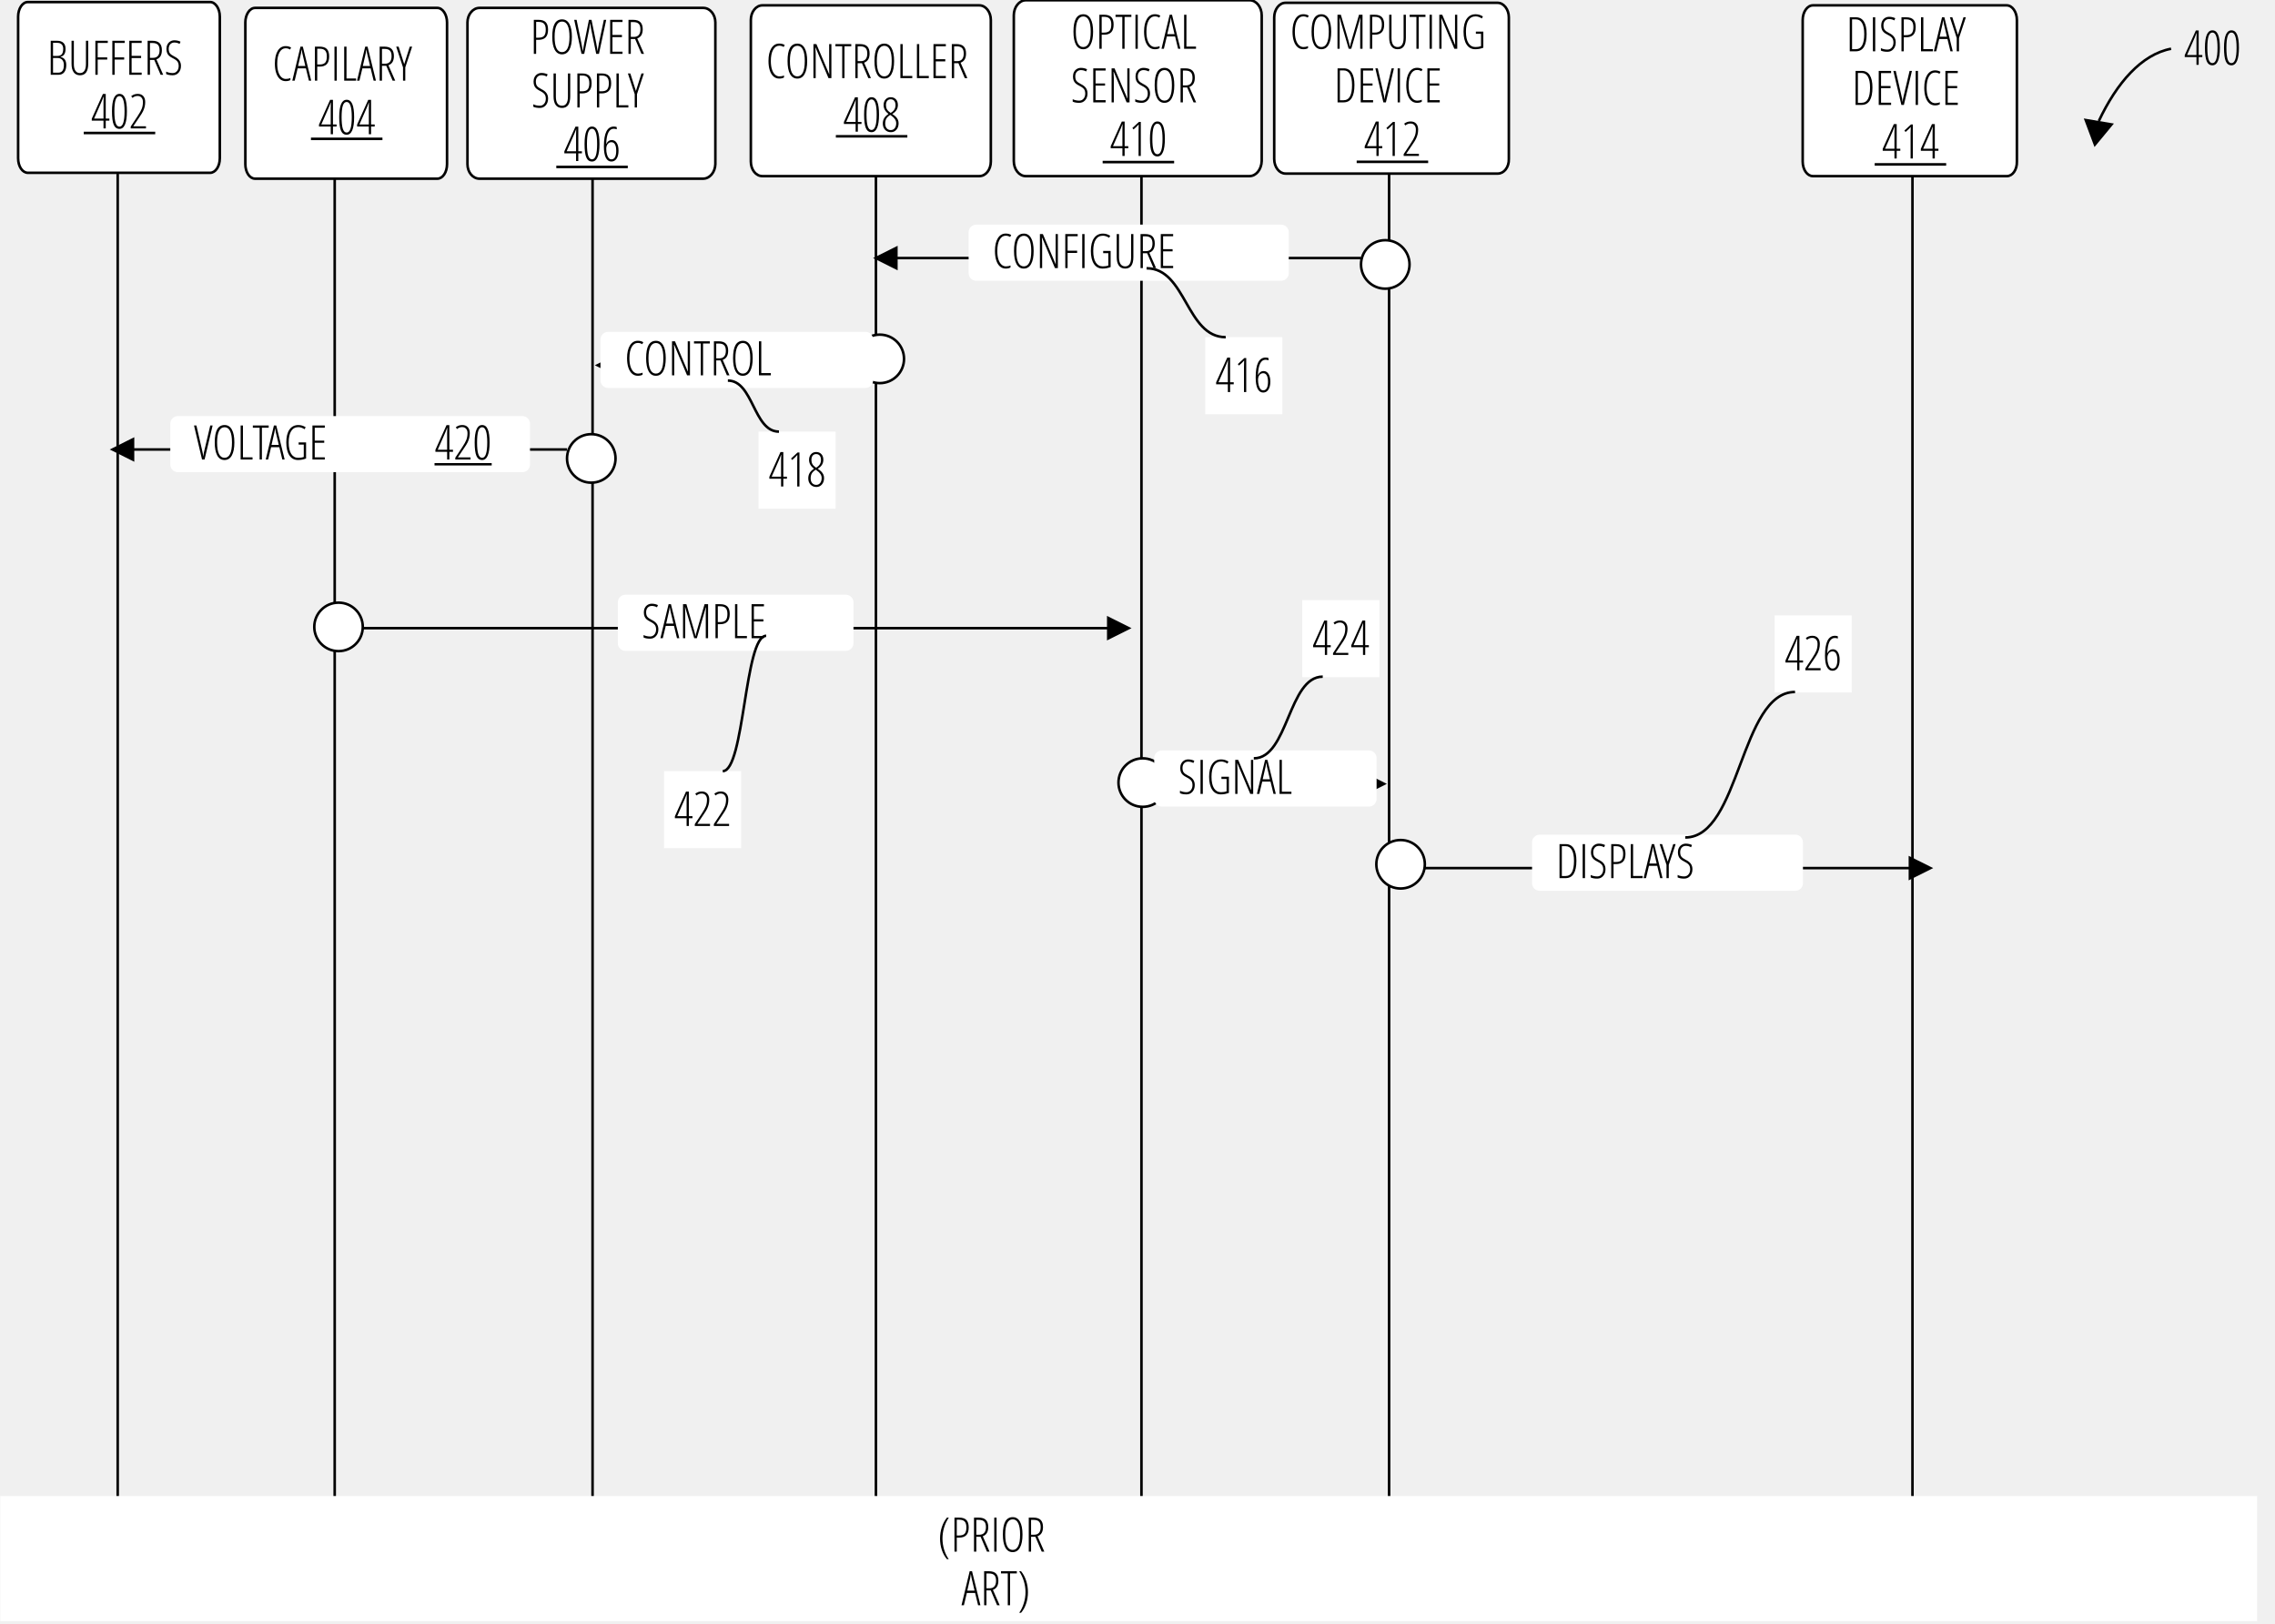
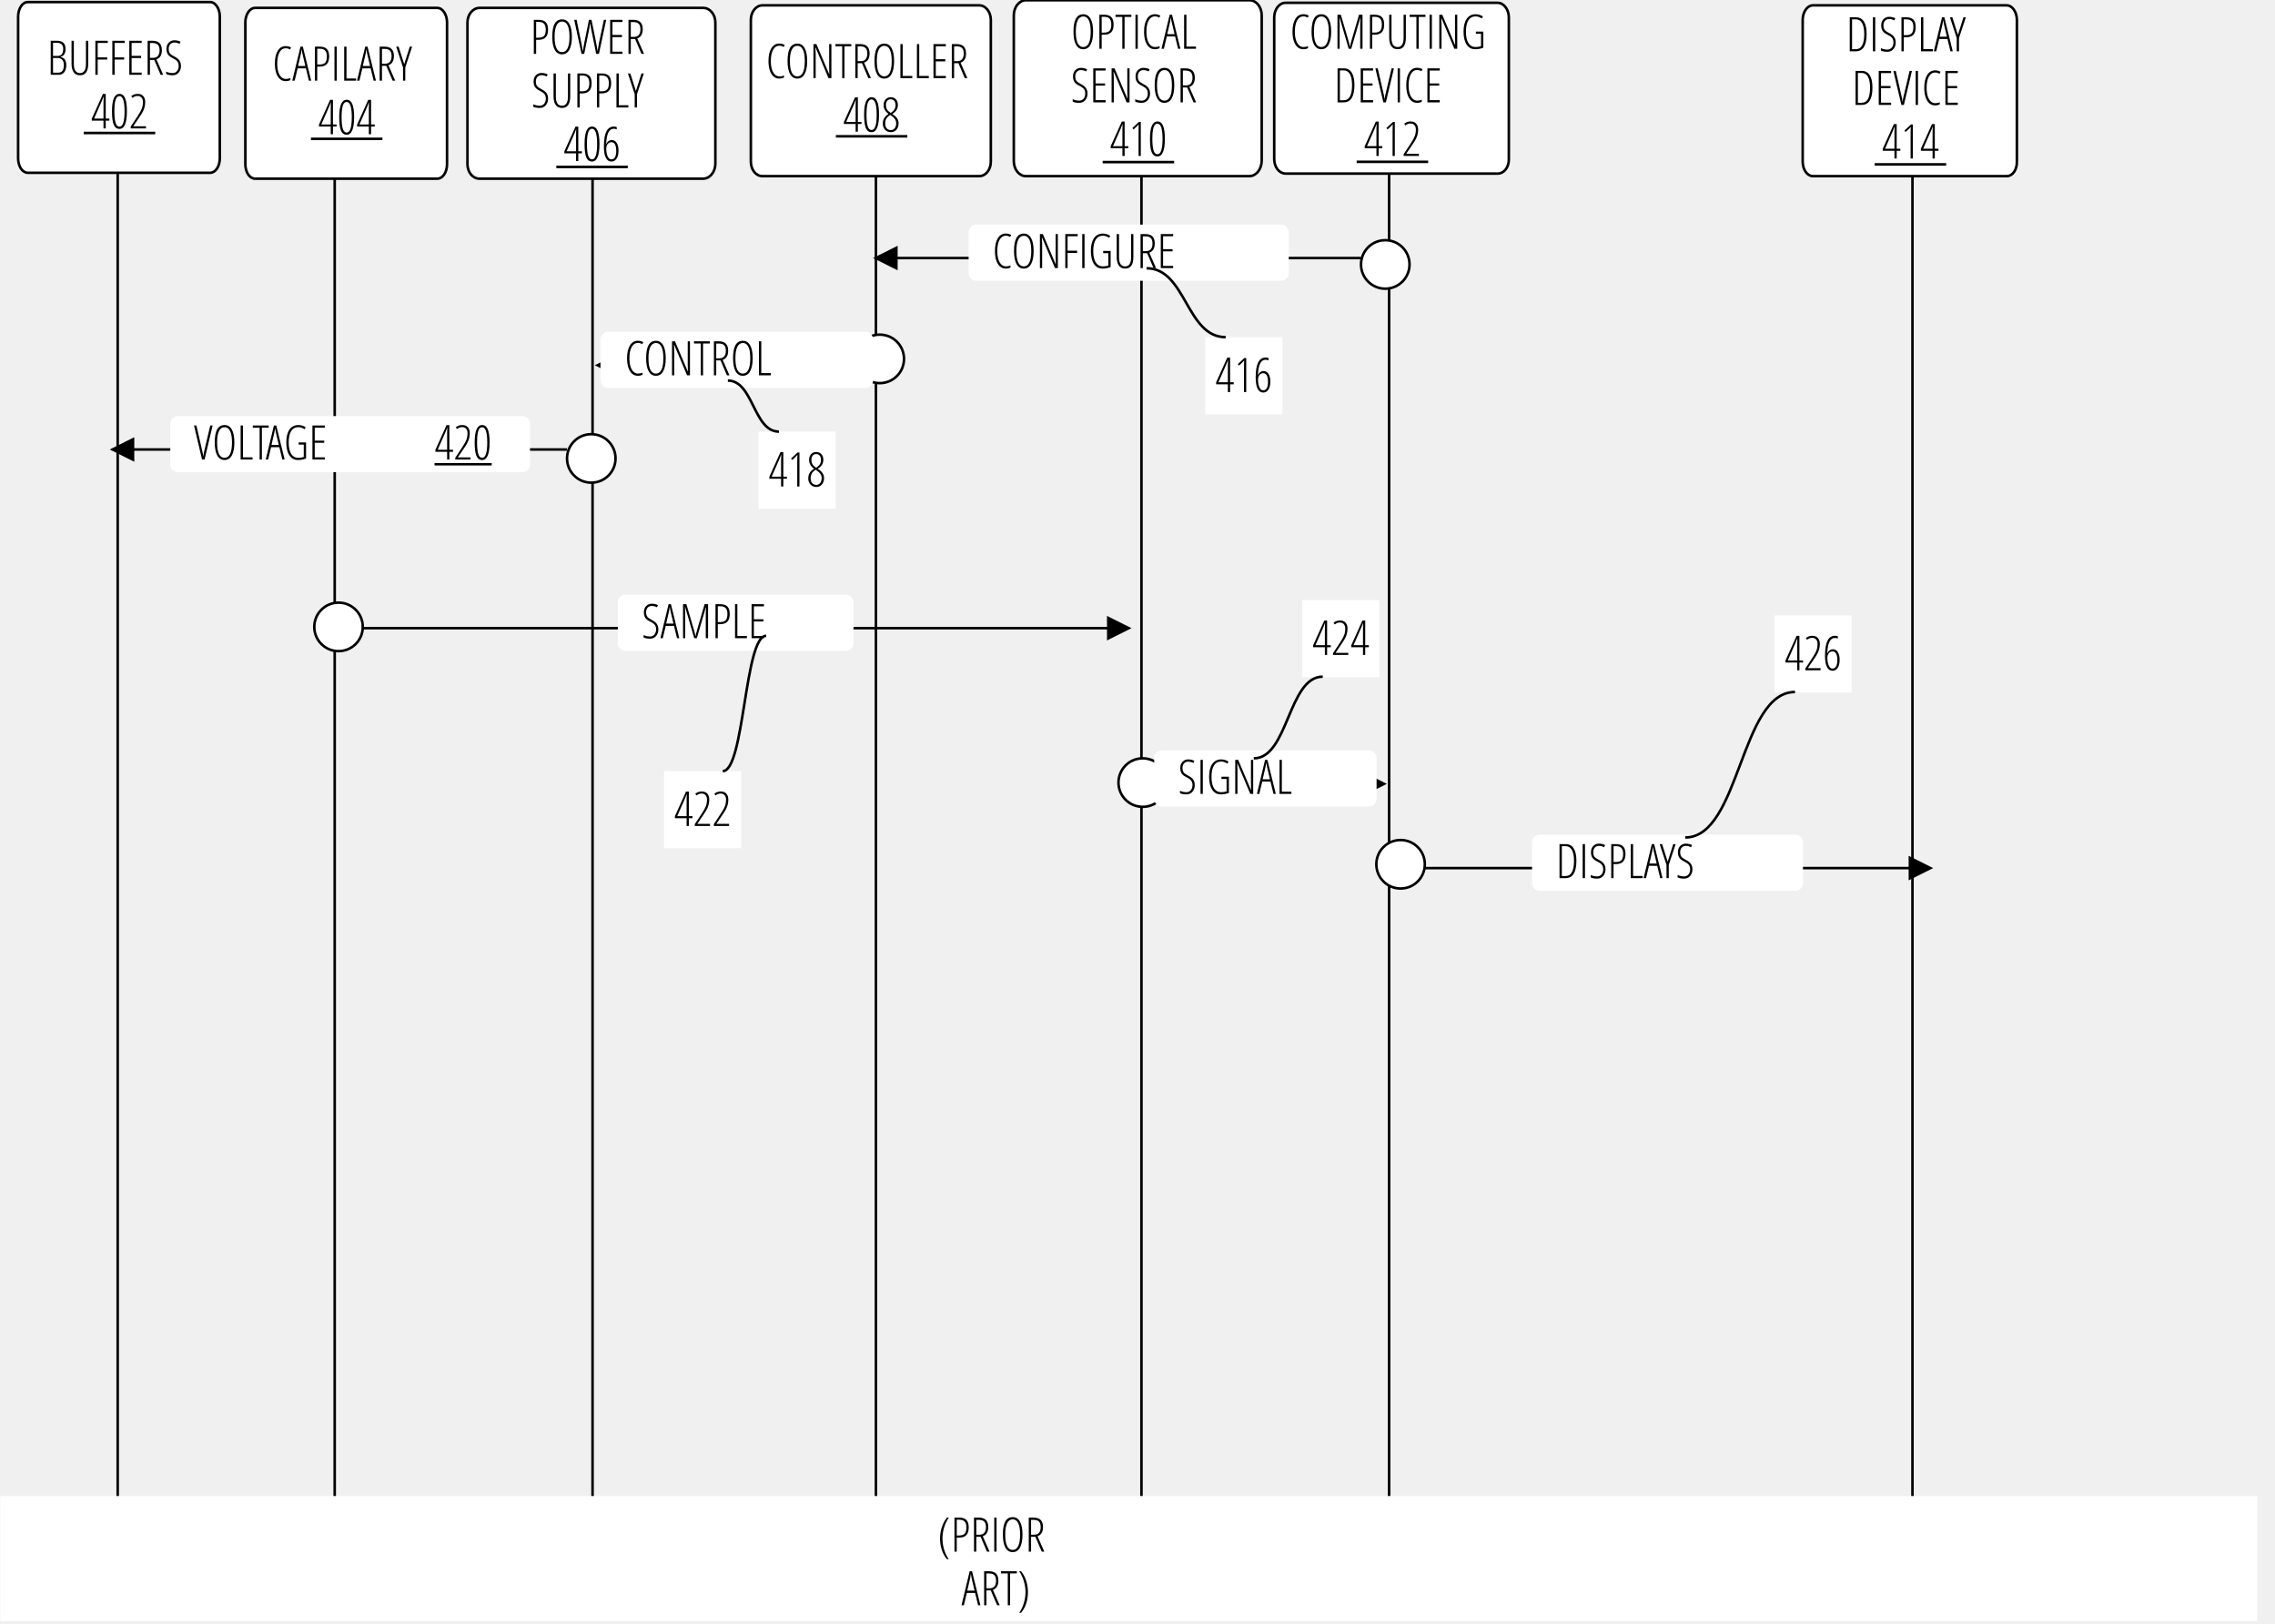
<svg xmlns="http://www.w3.org/2000/svg" version="1.1" width="891.1" height="636.1" viewBox="6.9 0.9 891.1 636.1">
  <g>
-     <g transform="translate(829,20)">
-       <polygon fill="#000000" points="0,0 4.2,11.2 11.8,2" transform="translate(-5.9,27.3)" />
-       <rect fill="none" width="1" height="1" transform="translate(33.3,-0.5)" />
-       <g>
-         <g>
-           <rect x="0" y="0" width="28.3" height="28.3" opacity="0" />
-           <path fill="none" stroke="#000000" stroke-width="1" d="M28.3,0C16.7,2.2,7,13.4,0,28.3" />
-         </g>
-       </g>
-       <rect stroke="none" stroke-width="0" fill="#FFFFFF" x="0" y="0" width="0" height="0" />
-       <path stroke="#000000" fill="none" />
-       <text font-family="OpenSansCondensedLight" font-size="14pt" fill="black" transform="translate(0,0)" />
-       <rect stroke-width="0" fill="none" width="1" height="1" transform="translate(33.3,-0.5)" />
-       <text font-family="OpenSansCondensedLight" font-size="14pt" fill="black" text-decoration="none" transform="translate(33.3,-0.5)">
-         <tspan x="0" y="6.8">400</tspan>
-       </text>
-       <path stroke="#000000" fill="none" transform="translate(33.3,-0.5)" />
-     </g>
    <g transform="translate(404,1)">
      <g>
        <g>
          <g stroke="#000000" stroke-dasharray="none" fill="#FFFFFF">
            <path d="M92.3,68.9H4.7C2.1,68.9,0,66.3,0,63V5.9C0,2.7,2.1,0,4.7,0h87.7c2.6,0,4.7,2.7,4.7,5.9v57.1C97,66.3,94.9,68.9,92.3,68.9z" />
          </g>
          <rect x="4.3" y="2.4" width="88.9" height="62.6" fill="none" />
          <circle cx="48.7" cy="0.1" r="0.1" />
          <circle cx="77.6" cy="0" r="0.1" />
          <circle cx="97" cy="8.3" r="0.1" />
          <circle cx="97" cy="33.7" r="0.1" />
          <circle cx="97" cy="56.3" r="0.1" />
          <circle cx="77.5" cy="69" r="0.1" />
          <circle cx="48.8" cy="68.9" r="0.1" />
          <circle cx="16.4" cy="68.9" r="0.1" />
          <circle cx="0" cy="56.4" r="0.1" />
          <circle cx="0" cy="34.5" r="0.1" />
          <circle cx="0" cy="14.8" r="0.1" />
          <circle cx="16.4" cy="0.1" r="0.1" />
        </g>
      </g>
      <rect stroke="none" stroke-width="0" fill="#FFFFFF" x="0" y="0" width="0" height="0" transform="translate(96.9,33.6)" />
      <path stroke="#000000" fill="none" d="" />
      <text font-family="OpenSansCondensedLight" font-size="14pt" fill="black" transform="translate(96.9,33.6)" />
      <rect stroke-width="0" fill="none" width="88.9" height="62.6" transform="translate(4.3,2.4)" />
      <text font-family="OpenSansCondensedLight" font-size="14pt" fill="black" transform="translate(4.3,2.4)" text-anchor="middle">
        <tspan x="44.5" y="16.6">OPTICAL</tspan>
        <tspan x="44.5" y="37.6">SENSOR</tspan>
        <tspan x="44.5" y="58.6">410</tspan>
      </text>
      <path stroke="#000000" fill="none" transform="translate(4.3,2.4)" d="M 30.5 61 58.5 61" />
    </g>
    <g transform="translate(713,3)">
      <g>
        <g>
          <g stroke="#000000" stroke-dasharray="none" fill="#FFFFFF">
            <path d="M80,66.9H4C1.8,66.9,0,64.4,0,61.2V5.7C0,2.6,1.8,0,4,0h75.9c2.2,0,4,2.6,4,5.7v55.5C84,64.4,82.2,66.9,80,66.9z" />
          </g>
          <rect x="3.7" y="2.3" width="77" height="60.8" fill="none" />
          <circle cx="42.2" cy="0.1" r="0.1" />
          <circle cx="67.2" cy="0" r="0.1" />
          <circle cx="84" cy="8.1" r="0.1" />
          <circle cx="84" cy="32.7" r="0.1" />
          <circle cx="84" cy="54.7" r="0.1" />
          <circle cx="67.1" cy="67" r="0.1" />
          <circle cx="42.2" cy="66.9" r="0.1" />
          <circle cx="14.2" cy="66.9" r="0.1" />
          <circle cx="0" cy="54.7" r="0.1" />
          <circle cx="0" cy="33.5" r="0.1" />
          <circle cx="0" cy="14.3" r="0.1" />
          <circle cx="14.2" cy="0.1" r="0.1" />
        </g>
      </g>
      <rect stroke="none" stroke-width="0" fill="#FFFFFF" x="0" y="0" width="0" height="0" transform="translate(83.9,32.6)" />
      <path stroke="#000000" fill="none" d="" />
      <text font-family="OpenSansCondensedLight" font-size="14pt" fill="black" transform="translate(83.9,32.6)" />
      <rect stroke-width="0" fill="none" width="77" height="60.8" transform="translate(3.7,2.3)" />
      <text font-family="OpenSansCondensedLight" font-size="14pt" fill="black" transform="translate(3.7,2.3)" text-anchor="middle">
        <tspan x="38.5" y="15.7">DISPLAY</tspan>
        <tspan x="38.5" y="36.7">DEVICE</tspan>
        <tspan x="38.5" y="57.7">414</tspan>
      </text>
      <path stroke="#000000" fill="none" transform="translate(3.7,2.3)" d="M 24.5 60 52.5 60" />
    </g>
    <g transform="translate(301,3)">
      <g>
        <g>
          <g stroke="#000000" stroke-dasharray="none" fill="#FFFFFF">
            <path d="M89.5,66.9H4.5C2,66.9,0,64.4,0,61.2V5.7C0,2.6,2,0,4.5,0h85c2.5,0,4.5,2.6,4.5,5.7v55.5C94,64.4,92,66.9,89.5,66.9z" />
          </g>
          <rect x="4.2" y="2.3" width="86.2" height="60.8" fill="none" />
          <circle cx="47.2" cy="0.1" r="0.1" />
          <circle cx="75.2" cy="0" r="0.1" />
          <circle cx="94" cy="8.1" r="0.1" />
          <circle cx="94" cy="32.7" r="0.1" />
          <circle cx="94" cy="54.7" r="0.1" />
          <circle cx="75.1" cy="67" r="0.1" />
          <circle cx="47.3" cy="66.9" r="0.1" />
          <circle cx="15.9" cy="66.9" r="0.1" />
          <circle cx="0" cy="54.7" r="0.1" />
          <circle cx="0" cy="33.5" r="0.1" />
          <circle cx="0" cy="14.3" r="0.1" />
          <circle cx="15.9" cy="0.1" r="0.1" />
        </g>
      </g>
      <rect stroke="none" stroke-width="0" fill="#FFFFFF" x="0" y="0" width="0" height="0" transform="translate(93.9,32.6)" />
      <path stroke="#000000" fill="none" d="" />
      <text font-family="OpenSansCondensedLight" font-size="14pt" fill="black" transform="translate(93.9,32.6)" />
      <rect stroke-width="0" fill="none" width="86.2" height="60.8" transform="translate(4.2,2.3)" />
      <text font-family="OpenSansCondensedLight" font-size="14pt" fill="black" transform="translate(4.2,2.3)" text-anchor="middle">
        <tspan x="43.1" y="26.2">CONTROLLER</tspan>
        <tspan x="43.1" y="47.2">408</tspan>
      </text>
      <path stroke="#000000" fill="none" transform="translate(4.2,2.3)" d="M 29.1 49 57.1 49" />
    </g>
    <g transform="translate(506,2)">
      <g>
        <g>
          <g stroke="#000000" stroke-dasharray="none" fill="#FFFFFF">
            <path d="M87.6,66.9H4.4C2,66.9,0,64.4,0,61.2V5.7C0,2.6,2,0,4.4,0h83.1c2.4,0,4.4,2.6,4.4,5.7v55.5C92,64.4,90,66.9,87.6,66.9z" />
          </g>
          <rect x="4.1" y="2.3" width="84.3" height="60.8" fill="none" />
          <circle cx="46.2" cy="0.1" r="0.1" />
          <circle cx="73.6" cy="0" r="0.1" />
          <circle cx="92" cy="8.1" r="0.1" />
          <circle cx="92" cy="32.7" r="0.1" />
          <circle cx="92" cy="54.7" r="0.1" />
          <circle cx="73.5" cy="67" r="0.1" />
          <circle cx="46.3" cy="66.9" r="0.1" />
          <circle cx="15.5" cy="66.9" r="0.1" />
          <circle cx="0" cy="54.7" r="0.1" />
          <circle cx="0" cy="33.5" r="0.1" />
          <circle cx="0" cy="14.3" r="0.1" />
          <circle cx="15.6" cy="0.1" r="0.1" />
        </g>
      </g>
      <rect stroke="none" stroke-width="0" fill="#FFFFFF" x="0" y="0" width="0" height="0" transform="translate(91.9,32.6)" />
      <path stroke="#000000" fill="none" d="" />
      <text font-family="OpenSansCondensedLight" font-size="14pt" fill="black" transform="translate(91.9,32.6)" />
      <rect stroke-width="0" fill="none" width="84.3" height="60.8" transform="translate(4.1,2.3)" />
      <text font-family="OpenSansCondensedLight" font-size="14pt" fill="black" transform="translate(4.1,2.3)" text-anchor="middle">
        <tspan x="42.2" y="15.7">COMPUTING</tspan>
        <tspan x="42.2" y="36.7">DEVICE</tspan>
        <tspan x="42.2" y="57.7">412</tspan>
      </text>
      <path stroke="#000000" fill="none" transform="translate(4.1,2.3)" d="M 28.2 60 56.2 60" />
    </g>
    <g transform="translate(190,4)">
      <g>
        <g>
          <g stroke="#000000" stroke-dasharray="none" fill="#FFFFFF">
            <path d="M92.3,66.9H4.7C2.1,66.9,0,64.4,0,61.2V5.7C0,2.6,2.1,0,4.7,0h87.7c2.6,0,4.7,2.6,4.7,5.7v55.5C97,64.4,94.9,66.9,92.3,66.9z" />
          </g>
          <rect x="4.3" y="2.3" width="88.9" height="60.8" fill="none" />
          <circle cx="48.7" cy="0.1" r="0.1" />
          <circle cx="77.6" cy="0" r="0.1" />
          <circle cx="97" cy="8.1" r="0.1" />
          <circle cx="97" cy="32.7" r="0.1" />
          <circle cx="97" cy="54.7" r="0.1" />
          <circle cx="77.5" cy="67" r="0.1" />
          <circle cx="48.8" cy="66.9" r="0.1" />
          <circle cx="16.4" cy="66.9" r="0.1" />
          <circle cx="0" cy="54.7" r="0.1" />
          <circle cx="0" cy="33.5" r="0.1" />
          <circle cx="0" cy="14.3" r="0.1" />
          <circle cx="16.4" cy="0.1" r="0.1" />
        </g>
      </g>
      <rect stroke="none" stroke-width="0" fill="#FFFFFF" x="0" y="0" width="0" height="0" transform="translate(96.9,32.6)" />
      <path stroke="#000000" fill="none" d="" />
      <text font-family="OpenSansCondensedLight" font-size="14pt" fill="black" transform="translate(96.9,32.6)" />
      <rect stroke-width="0" fill="none" width="88.9" height="60.8" transform="translate(4.3,2.3)" />
      <text font-family="OpenSansCondensedLight" font-size="14pt" fill="black" transform="translate(4.3,2.3)" text-anchor="middle">
        <tspan x="44.5" y="15.7">POWER</tspan>
        <tspan x="44.5" y="36.7">SUPPLY</tspan>
        <tspan x="44.5" y="57.7">406</tspan>
      </text>
      <path stroke="#000000" fill="none" transform="translate(4.3,2.3)" d="M 30.5 60 58.5 60" />
    </g>
    <g transform="translate(14,1.7)">
      <g>
        <g>
          <g stroke="#000000" stroke-dasharray="none" fill="#FFFFFF">
            <path d="M75.2,66.9H3.8C1.7,66.9,0,64.4,0,61.2V5.7C0,2.6,1.7,0,3.8,0h71.4c2.1,0,3.8,2.6,3.8,5.7v55.5C79,64.4,77.3,66.9,75.2,66.9z" />
          </g>
          <rect x="3.5" y="2.3" width="72.4" height="60.8" fill="none" />
          <circle cx="39.7" cy="0.1" r="0.1" />
          <circle cx="63.2" cy="0" r="0.1" />
          <circle cx="79" cy="8.1" r="0.1" />
          <circle cx="79" cy="32.7" r="0.1" />
          <circle cx="79" cy="54.7" r="0.1" />
          <circle cx="63.1" cy="67" r="0.1" />
          <circle cx="39.7" cy="66.9" r="0.1" />
          <circle cx="13.3" cy="66.9" r="0.1" />
          <circle cx="0" cy="54.7" r="0.1" />
          <circle cx="0" cy="33.5" r="0.1" />
          <circle cx="0" cy="14.3" r="0.1" />
          <circle cx="13.4" cy="0.1" r="0.1" />
        </g>
      </g>
      <rect stroke="none" stroke-width="0" fill="#FFFFFF" x="0" y="0" width="0" height="0" transform="translate(78.9,32.6)" />
      <path stroke="#000000" fill="none" d="" />
      <text font-family="OpenSansCondensedLight" font-size="14pt" fill="black" transform="translate(78.9,32.6)" />
      <rect stroke-width="0" fill="none" width="72.4" height="60.8" transform="translate(3.5,2.3)" />
      <text font-family="OpenSansCondensedLight" font-size="14pt" fill="black" transform="translate(3.5,2.3)" text-anchor="middle">
        <tspan x="36.2" y="26.2">BUFFERS</tspan>
        <tspan x="36.2" y="47.2">402</tspan>
      </text>
      <path stroke="#000000" fill="none" transform="translate(3.5,2.3)" d="M 22.2 49 50.2 49" />
    </g>
    <g transform="translate(103,4)">
      <g>
        <g>
          <g stroke="#000000" stroke-dasharray="none" fill="#FFFFFF">
            <path d="M75.2,66.9H3.8C1.7,66.9,0,64.4,0,61.2V5.7C0,2.6,1.7,0,3.8,0h71.4c2.1,0,3.8,2.6,3.8,5.7v55.5C79,64.4,77.3,66.9,75.2,66.9z" />
          </g>
          <rect x="3.5" y="2.3" width="72.4" height="60.8" fill="none" />
          <circle cx="39.7" cy="0.1" r="0.1" />
          <circle cx="63.2" cy="0" r="0.1" />
          <circle cx="79" cy="8.1" r="0.1" />
          <circle cx="79" cy="32.7" r="0.1" />
          <circle cx="79" cy="54.7" r="0.1" />
          <circle cx="63.1" cy="67" r="0.1" />
          <circle cx="39.7" cy="66.9" r="0.1" />
          <circle cx="13.3" cy="66.9" r="0.1" />
          <circle cx="0" cy="54.7" r="0.1" />
          <circle cx="0" cy="33.5" r="0.1" />
          <circle cx="0" cy="14.3" r="0.1" />
          <circle cx="13.4" cy="0.1" r="0.1" />
        </g>
      </g>
      <rect stroke="none" stroke-width="0" fill="#FFFFFF" x="0" y="0" width="0" height="0" transform="translate(78.9,32.6)" />
      <path stroke="#000000" fill="none" d="" />
      <text font-family="OpenSansCondensedLight" font-size="14pt" fill="black" transform="translate(78.9,32.6)" />
      <rect stroke-width="0" fill="none" width="72.4" height="60.8" transform="translate(3.5,2.3)" />
      <text font-family="OpenSansCondensedLight" font-size="14pt" fill="black" transform="translate(3.5,2.3)" text-anchor="middle">
        <tspan x="36.2" y="26.2">CAPILARY</tspan>
        <tspan x="36.2" y="47.2">404</tspan>
      </text>
      <path stroke="#000000" fill="none" transform="translate(3.5,2.3)" d="M 22.2 49 50.2 49" />
    </g>
    <g>
      <path stroke="black" stroke-dasharray="none" d="M 53 69 53 616" fill="none" />
      <path fill="black" stroke="black" d="" transform="translate(53,69) scale(1,1) rotate(-270)" />
      <path fill="black" stroke="black" d="M 8 0 L 0 4 L 8 8 z" transform="translate(49,624) scale(1,1) rotate(-90)" />
      <g>
        <g label-idx="0" cursor="move" transform="translate(53, 342.5)">
          <rect fill="white" rx="3" ry="3" x="0" y="0" width="0" height="0" />
          <text text-anchor="middle" font-size="14pt" font-family="OpenSansCondensedLight" y="0.8em" display="none" xml:space="preserve" transform="translate(0,0)" />
        </g>
      </g>
    </g>
    <g>
      <path stroke="black" stroke-dasharray="none" d="M 138 71 138 623" fill="none" />
      <path fill="black" stroke="black" d="" transform="translate(138,71) scale(1,1) rotate(-270)" />
      <path fill="black" stroke="black" d="M 8 0 L 0 4 L 8 8 z" transform="translate(134,631) scale(1,1) rotate(-90)" />
      <g>
        <g label-idx="0" cursor="move" transform="translate(138, 347)">
          <rect fill="white" rx="3" ry="3" x="0" y="0" width="0" height="0" />
          <text text-anchor="middle" font-size="14pt" font-family="OpenSansCondensedLight" y="0.8em" display="none" xml:space="preserve" transform="translate(0,0)" />
        </g>
      </g>
    </g>
    <g>
      <path stroke="black" stroke-dasharray="none" d="M 239 71 239 618" fill="none" />
      <path fill="black" stroke="black" d="" transform="translate(239,71) scale(1,1) rotate(-270)" />
      <path fill="black" stroke="black" d="M 8 0 L 0 4 L 8 8 z" transform="translate(235,626) scale(1,1) rotate(-90)" />
      <g>
        <g label-idx="0" cursor="move" transform="translate(239, 344.5)">
          <rect fill="white" rx="3" ry="3" x="0" y="0" width="0" height="0" />
          <text text-anchor="middle" font-size="14pt" font-family="OpenSansCondensedLight" y="0.8em" display="none" xml:space="preserve" transform="translate(0,0)" />
        </g>
      </g>
    </g>
    <g>
      <path stroke="black" stroke-dasharray="none" d="M 350 70 350 618" fill="none" />
      <path fill="black" stroke="black" d="" transform="translate(350,70) scale(1,1) rotate(-270)" />
      <path fill="black" stroke="black" d="M 8 0 L 0 4 L 8 8 z" transform="translate(346,626) scale(1,1) rotate(-90)" />
      <g>
        <g label-idx="0" cursor="move" transform="translate(350, 344)">
          <rect fill="white" rx="3" ry="3" x="0" y="0" width="0" height="0" />
          <text text-anchor="middle" font-size="14pt" font-family="OpenSansCondensedLight" y="0.8em" display="none" xml:space="preserve" transform="translate(0,0)" />
        </g>
      </g>
    </g>
    <g>
      <path stroke="black" stroke-dasharray="none" d="M 454 70 454 614" fill="none" />
      <path fill="black" stroke="black" d="" transform="translate(454,70) scale(1,1) rotate(-270)" />
      <path fill="black" stroke="black" d="M 8 0 L 0 4 L 8 8 z" transform="translate(450,622) scale(1,1) rotate(-90)" />
      <g>
        <g label-idx="0" cursor="move" transform="translate(454, 342)">
          <rect fill="white" rx="3" ry="3" x="0" y="0" width="0" height="0" />
          <text text-anchor="middle" font-size="14pt" font-family="OpenSansCondensedLight" y="0.8em" display="none" xml:space="preserve" transform="translate(0,0)" />
        </g>
      </g>
    </g>
    <g>
      <path stroke="black" stroke-dasharray="none" d="M 551 69 551 623" fill="none" />
      <path fill="black" stroke="black" d="" transform="translate(551,69) scale(1,1) rotate(-270)" />
      <path fill="black" stroke="black" d="M 8 0 L 0 4 L 8 8 z" transform="translate(547,631) scale(1,1) rotate(-90)" />
      <g>
        <g label-idx="0" cursor="move" transform="translate(551, 346)">
          <rect fill="white" rx="3" ry="3" x="0" y="0" width="0" height="0" />
          <text text-anchor="middle" font-size="14pt" font-family="OpenSansCondensedLight" y="0.8em" display="none" xml:space="preserve" transform="translate(0,0)" />
        </g>
      </g>
    </g>
    <g>
      <path stroke="black" stroke-dasharray="none" d="M 756 70 756 623" fill="none" />
      <path fill="black" stroke="black" d="" transform="translate(756,70) scale(1,1) rotate(-270)" />
      <path fill="black" stroke="black" d="M 8 0 L 0 4 L 8 8 z" transform="translate(752,631) scale(1,1) rotate(-90)" />
      <g>
        <g label-idx="0" cursor="move" transform="translate(756, 346.5)">
          <rect fill="white" rx="3" ry="3" x="0" y="0" width="0" height="0" />
          <text text-anchor="middle" font-size="14pt" font-family="OpenSansCondensedLight" y="0.8em" display="none" xml:space="preserve" transform="translate(0,0)" />
        </g>
      </g>
    </g>
    <g transform="translate(540,95)">
      <g>
        <g>
          <path d="M9.5,0C4.2,0,0,4.3,0,9.5s4.2,9.5,9.5,9.5s9.5,-4.3,9.5,-9.5S14.8,0,9.5,0L9.5,0z" stroke="#000000" stroke-dasharray="none" fill="#FFFFFF" />
          <rect x="1.9" y="4.8" width="15.3" height="9.3" fill="none" />
          <circle fill="none" cx="9.5" cy="0" r="0.1" />
          <circle fill="none" cx="14" cy="1.2" r="0.1" />
          <circle fill="none" cx="17.8" cy="4.9" r="0.1" />
          <circle fill="none" cx="19" cy="9.5" r="0.1" />
          <circle fill="none" cx="17.8" cy="14.2" r="0.1" />
          <circle fill="none" cx="14.2" cy="17.8" r="0.1" />
          <circle fill="none" cx="9.5" cy="19" r="0.1" />
          <circle fill="none" cx="4.8" cy="17.8" r="0.1" />
          <circle fill="none" cx="1.2" cy="14.2" r="0.1" />
          <circle fill="none" cx="0" cy="9.4" r="0.1" />
          <circle fill="none" cx="1.2" cy="4.9" r="0.1" />
          <circle fill="none" cx="4.9" cy="1.2" r="0.1" />
        </g>
      </g>
      <rect stroke="none" stroke-width="0" fill="#FFFFFF" x="0" y="0" width="0" height="0" transform="translate(18.9,9.4)" />
      <path stroke="#000000" fill="none" d="" />
      <text font-family="OpenSansCondensedLight" font-size="14pt" fill="black" transform="translate(18.9,9.4)" />
      <rect stroke-width="0" fill="none" width="15.3" height="9.3" transform="translate(1.9,4.8)" />
      <text font-family="OpenSansCondensedLight" font-size="14pt" fill="black" transform="translate(1.9,4.8)" text-anchor="middle">
        <tspan x="7.7" y="11"> </tspan>
      </text>
      <path stroke="#000000" fill="none" transform="translate(1.9,4.8)" d="M 0 0" />
    </g>
    <g>
      <path stroke="black" stroke-dasharray="none" d="M 540 102 358 102" fill="none" />
      <path fill="black" stroke="black" d="" transform="translate(540,102) scale(1,1) rotate(-180)" />
      <path fill="black" stroke="black" d="M 8 0 L 0 4 L 8 8 z" transform="translate(350,98) scale(1,1) rotate(0)" />
      <g>
        <g label-idx="0" cursor="move" transform="translate(449, 102)">
          <rect fill="white" rx="3" ry="3" x="-62.7" y="-13.1" width="125.4" height="22" />
          <text text-anchor="start" font-size="14pt" font-family="OpenSansCondensedLight" y="0.8em" display="null" xml:space="preserve" transform="translate(0,-11)">
            <tspan x="-53.4" y="0.8em">CONFIGURE</tspan>
          </text>
        </g>
      </g>
    </g>
    <g transform="translate(342,132)">
      <g>
        <g>
          <path d="M9.5,0C4.2,0,0,4.3,0,9.5s4.2,9.5,9.5,9.5s9.5,-4.3,9.5,-9.5S14.8,0,9.5,0L9.5,0z" stroke="#000000" stroke-dasharray="none" fill="#FFFFFF" />
          <rect x="1.9" y="4.8" width="15.3" height="9.3" fill="none" />
          <circle fill="none" cx="9.5" cy="0" r="0.1" />
          <circle fill="none" cx="14" cy="1.2" r="0.1" />
          <circle fill="none" cx="17.8" cy="4.9" r="0.1" />
          <circle fill="none" cx="19" cy="9.5" r="0.1" />
          <circle fill="none" cx="17.8" cy="14.2" r="0.1" />
          <circle fill="none" cx="14.2" cy="17.8" r="0.1" />
          <circle fill="none" cx="9.5" cy="19" r="0.1" />
          <circle fill="none" cx="4.8" cy="17.8" r="0.1" />
          <circle fill="none" cx="1.2" cy="14.2" r="0.1" />
          <circle fill="none" cx="0" cy="9.4" r="0.1" />
          <circle fill="none" cx="1.2" cy="4.9" r="0.1" />
          <circle fill="none" cx="4.9" cy="1.2" r="0.1" />
        </g>
      </g>
      <rect stroke="none" stroke-width="0" fill="#FFFFFF" x="0" y="0" width="0" height="0" transform="translate(18.9,9.4)" />
      <path stroke="#000000" fill="none" d="" />
      <text font-family="OpenSansCondensedLight" font-size="14pt" fill="black" transform="translate(18.9,9.4)" />
      <rect stroke-width="0" fill="none" width="15.3" height="9.3" transform="translate(1.9,4.8)" />
      <text font-family="OpenSansCondensedLight" font-size="14pt" fill="black" transform="translate(1.9,4.8)" text-anchor="middle">
        <tspan x="7.7" y="11"> </tspan>
      </text>
      <path stroke="#000000" fill="none" transform="translate(1.9,4.8)" d="M 0 0" />
    </g>
    <g>
      <path stroke="black" stroke-dasharray="none" d="M 342 144 249 144" fill="none" />
      <path fill="black" stroke="black" d="" transform="translate(342,144) scale(1,1) rotate(-180)" />
      <path fill="black" stroke="black" d="M 8 0 L 0 4 L 8 8 z" transform="translate(241,140) scale(1,1) rotate(0)" />
      <g>
        <g label-idx="0" cursor="move" transform="translate(295.5, 144)">
          <rect fill="white" rx="3" ry="3" x="-53.4" y="-13.1" width="106.8" height="22" />
          <text text-anchor="start" font-size="14pt" font-family="OpenSansCondensedLight" y="0.8em" display="null" xml:space="preserve" transform="translate(0,-11)">
            <tspan x="-44" y="0.8em">CONTROL</tspan>
          </text>
        </g>
      </g>
    </g>
    <g transform="translate(229,171)">
      <g>
        <g>
          <path d="M9.5,0C4.2,0,0,4.3,0,9.5s4.2,9.5,9.5,9.5s9.5,-4.3,9.5,-9.5S14.8,0,9.5,0L9.5,0z" stroke="#000000" stroke-dasharray="none" fill="#FFFFFF" />
          <rect x="1.9" y="4.8" width="15.3" height="9.3" fill="none" />
          <circle fill="none" cx="9.5" cy="0" r="0.1" />
          <circle fill="none" cx="14" cy="1.2" r="0.1" />
          <circle fill="none" cx="17.8" cy="4.9" r="0.1" />
          <circle fill="none" cx="19" cy="9.5" r="0.1" />
          <circle fill="none" cx="17.8" cy="14.2" r="0.1" />
          <circle fill="none" cx="14.2" cy="17.8" r="0.1" />
          <circle fill="none" cx="9.5" cy="19" r="0.1" />
          <circle fill="none" cx="4.8" cy="17.8" r="0.1" />
          <circle fill="none" cx="1.2" cy="14.2" r="0.1" />
          <circle fill="none" cx="0" cy="9.4" r="0.1" />
          <circle fill="none" cx="1.2" cy="4.9" r="0.1" />
          <circle fill="none" cx="4.9" cy="1.2" r="0.1" />
        </g>
      </g>
      <rect stroke="none" stroke-width="0" fill="#FFFFFF" x="0" y="0" width="0" height="0" transform="translate(18.9,9.4)" />
      <path stroke="#000000" fill="none" d="" />
      <text font-family="OpenSansCondensedLight" font-size="14pt" fill="black" transform="translate(18.9,9.4)" />
      <rect stroke-width="0" fill="none" width="15.3" height="9.3" transform="translate(1.9,4.8)" />
      <text font-family="OpenSansCondensedLight" font-size="14pt" fill="black" transform="translate(1.9,4.8)" text-anchor="middle">
        <tspan x="7.7" y="11"> </tspan>
      </text>
      <path stroke="#000000" fill="none" transform="translate(1.9,4.8)" d="M 0 0" />
    </g>
    <g>
      <path stroke="black" stroke-dasharray="none" d="M 229 177 59 177" fill="none" />
      <path fill="black" stroke="black" d="" transform="translate(229,177) scale(1,1) rotate(-180)" />
      <path fill="black" stroke="black" d="M 8 0 L 0 4 L 8 8 z" transform="translate(51,173) scale(1,1) rotate(0)" />
      <g>
        <g label-idx="0" cursor="move" transform="translate(144, 177)">
          <rect fill="white" rx="3" ry="3" x="-70.4" y="-13.1" width="140.9" height="22" />
          <text text-anchor="start" font-size="14pt" font-family="OpenSansCondensedLight" y="0.8em" display="null" xml:space="preserve" transform="translate(0,-11)">
            <tspan x="-61.1" y="0.8em">VOLTAGE</tspan>
            <tspan x="33.1" y="0.8em" text-decoration="underline">420</tspan>
          </text>
        </g>
      </g>
    </g>
    <g transform="translate(130,237)">
      <g>
        <g>
          <path d="M9.5,0C4.2,0,0,4.3,0,9.5s4.2,9.5,9.5,9.5s9.5,-4.3,9.5,-9.5S14.8,0,9.5,0L9.5,0z" stroke="#000000" stroke-dasharray="none" fill="#FFFFFF" />
          <rect x="1.9" y="4.8" width="15.3" height="9.3" fill="none" />
          <circle fill="none" cx="9.5" cy="0" r="0.1" />
          <circle fill="none" cx="14" cy="1.2" r="0.1" />
          <circle fill="none" cx="17.8" cy="4.9" r="0.1" />
          <circle fill="none" cx="19" cy="9.5" r="0.1" />
          <circle fill="none" cx="17.8" cy="14.2" r="0.1" />
          <circle fill="none" cx="14.2" cy="17.8" r="0.1" />
          <circle fill="none" cx="9.5" cy="19" r="0.1" />
          <circle fill="none" cx="4.8" cy="17.8" r="0.1" />
          <circle fill="none" cx="1.2" cy="14.2" r="0.1" />
          <circle fill="none" cx="0" cy="9.4" r="0.1" />
          <circle fill="none" cx="1.2" cy="4.9" r="0.1" />
          <circle fill="none" cx="4.9" cy="1.2" r="0.1" />
        </g>
      </g>
      <rect stroke="none" stroke-width="0" fill="#FFFFFF" x="0" y="0" width="0" height="0" transform="translate(18.9,9.4)" />
      <path stroke="#000000" fill="none" d="" />
      <text font-family="OpenSansCondensedLight" font-size="14pt" fill="black" transform="translate(18.9,9.4)" />
      <rect stroke-width="0" fill="none" width="15.3" height="9.3" transform="translate(1.9,4.8)" />
      <text font-family="OpenSansCondensedLight" font-size="14pt" fill="black" transform="translate(1.9,4.8)" text-anchor="middle">
        <tspan x="7.7" y="11"> </tspan>
      </text>
      <path stroke="#000000" fill="none" transform="translate(1.9,4.8)" d="M 0 0" />
    </g>
    <g>
      <path stroke="black" stroke-dasharray="none" d="M 149 247 441 247" fill="none" />
      <path fill="black" stroke="black" d="" transform="translate(149,247) scale(1,1) rotate(0)" />
      <path fill="black" stroke="black" d="M 8 0 L 0 4 L 8 8 z" transform="translate(449,251) scale(1,1) rotate(-180)" />
      <g>
        <g label-idx="0" cursor="move" transform="translate(295, 247)">
          <rect fill="white" rx="3" ry="3" x="-46.1" y="-13.1" width="92.3" height="22" />
          <text text-anchor="start" font-size="14pt" font-family="OpenSansCondensedLight" y="0.8em" display="null" xml:space="preserve" transform="translate(0,-11)">
            <tspan x="-36.8" y="0.8em">SAMPLE</tspan>
          </text>
        </g>
      </g>
    </g>
    <g transform="translate(445,298)">
      <g>
        <g>
          <path d="M9.5,0C4.2,0,0,4.3,0,9.5s4.2,9.5,9.5,9.5s9.5,-4.3,9.5,-9.5S14.8,0,9.5,0L9.5,0z" stroke="#000000" stroke-dasharray="none" fill="#FFFFFF" />
          <rect x="1.9" y="4.8" width="15.3" height="9.3" fill="none" />
          <circle fill="none" cx="9.5" cy="0" r="0.1" />
          <circle fill="none" cx="14" cy="1.2" r="0.1" />
          <circle fill="none" cx="17.8" cy="4.9" r="0.1" />
          <circle fill="none" cx="19" cy="9.5" r="0.1" />
          <circle fill="none" cx="17.8" cy="14.2" r="0.1" />
          <circle fill="none" cx="14.2" cy="17.8" r="0.1" />
          <circle fill="none" cx="9.5" cy="19" r="0.1" />
          <circle fill="none" cx="4.8" cy="17.8" r="0.1" />
          <circle fill="none" cx="1.2" cy="14.2" r="0.1" />
          <circle fill="none" cx="0" cy="9.4" r="0.1" />
          <circle fill="none" cx="1.2" cy="4.9" r="0.1" />
          <circle fill="none" cx="4.9" cy="1.2" r="0.1" />
        </g>
      </g>
      <rect stroke="none" stroke-width="0" fill="#FFFFFF" x="0" y="0" width="0" height="0" transform="translate(18.9,9.4)" />
      <path stroke="#000000" fill="none" d="" />
      <text font-family="OpenSansCondensedLight" font-size="14pt" fill="black" transform="translate(18.9,9.4)" />
      <rect stroke-width="0" fill="none" width="15.3" height="9.3" transform="translate(1.9,4.8)" />
      <text font-family="OpenSansCondensedLight" font-size="14pt" fill="black" transform="translate(1.9,4.8)" text-anchor="middle">
        <tspan x="7.7" y="11"> </tspan>
      </text>
      <path stroke="#000000" fill="none" transform="translate(1.9,4.8)" d="M 0 0" />
    </g>
    <g>
      <path stroke="black" stroke-dasharray="none" d="M 464 308 541 308" fill="none" />
      <path fill="black" stroke="black" d="" transform="translate(464,308) scale(1,1) rotate(0)" />
      <path fill="black" stroke="black" d="M 8 0 L 0 4 L 8 8 z" transform="translate(549,312) scale(1,1) rotate(-180)" />
      <g>
        <g label-idx="0" cursor="move" transform="translate(502.5, 308)">
          <rect fill="white" rx="3" ry="3" x="-43.5" y="-13.1" width="87.1" height="22" />
          <text text-anchor="start" font-size="14pt" font-family="OpenSansCondensedLight" y="0.8em" display="null" xml:space="preserve" transform="translate(0,-11)">
            <tspan x="-34.2" y="0.8em">SIGNAL</tspan>
          </text>
        </g>
      </g>
    </g>
    <g transform="translate(546,330)">
      <g>
        <g>
          <path d="M9.5,0C4.2,0,0,4.3,0,9.5s4.2,9.5,9.5,9.5s9.5,-4.3,9.5,-9.5S14.8,0,9.5,0L9.5,0z" stroke="#000000" stroke-dasharray="none" fill="#FFFFFF" />
          <rect x="1.9" y="4.8" width="15.3" height="9.3" fill="none" />
          <circle fill="none" cx="9.5" cy="0" r="0.1" />
          <circle fill="none" cx="14" cy="1.2" r="0.1" />
          <circle fill="none" cx="17.8" cy="4.9" r="0.1" />
          <circle fill="none" cx="19" cy="9.5" r="0.1" />
          <circle fill="none" cx="17.8" cy="14.2" r="0.1" />
          <circle fill="none" cx="14.2" cy="17.8" r="0.1" />
          <circle fill="none" cx="9.5" cy="19" r="0.1" />
          <circle fill="none" cx="4.8" cy="17.8" r="0.1" />
          <circle fill="none" cx="1.2" cy="14.2" r="0.1" />
          <circle fill="none" cx="0" cy="9.4" r="0.1" />
          <circle fill="none" cx="1.2" cy="4.9" r="0.1" />
          <circle fill="none" cx="4.9" cy="1.2" r="0.1" />
        </g>
      </g>
      <rect stroke="none" stroke-width="0" fill="#FFFFFF" x="0" y="0" width="0" height="0" transform="translate(18.9,9.4)" />
      <path stroke="#000000" fill="none" d="" />
      <text font-family="OpenSansCondensedLight" font-size="14pt" fill="black" transform="translate(18.9,9.4)" />
      <rect stroke-width="0" fill="none" width="15.3" height="9.3" transform="translate(1.9,4.8)" />
      <text font-family="OpenSansCondensedLight" font-size="14pt" fill="black" transform="translate(1.9,4.8)" text-anchor="middle">
        <tspan x="7.7" y="11"> </tspan>
      </text>
      <path stroke="#000000" fill="none" transform="translate(1.9,4.8)" d="M 0 0" />
    </g>
    <g>
      <path stroke="black" stroke-dasharray="none" d="M 565 341 755 341" fill="none" />
      <path fill="black" stroke="black" d="" transform="translate(565,341) scale(1,1) rotate(0)" />
      <path fill="black" stroke="black" d="M 8 0 L 0 4 L 8 8 z" transform="translate(763,345) scale(1,1) rotate(-180)" />
      <g>
        <g label-idx="0" cursor="move" transform="translate(660, 341)">
          <rect fill="white" rx="3" ry="3" x="-53" y="-13.1" width="106.1" height="22" />
          <text text-anchor="start" font-size="14pt" font-family="OpenSansCondensedLight" y="0.8em" display="null" xml:space="preserve" transform="translate(0,-11)">
            <tspan x="-43.7" y="0.8em">DISPLAYS</tspan>
          </text>
        </g>
      </g>
    </g>
    <g transform="translate(7,587)">
      <g>
        <g>
          <path d="M884,0H0v49h884V0L884,0z" stroke="none" stroke-dasharray="none" fill="#FFFFFF" />
          <rect x="38.7" y="2.2" width="806.7" height="44.5" fill="none" />
          <circle fill="none" cx="442" cy="0" r="0.1" />
          <circle fill="none" cx="661.1" cy="0" r="0.1" />
          <circle fill="none" cx="884" cy="12.4" r="0.1" />
          <circle fill="none" cx="884" cy="24.5" r="0.1" />
          <circle fill="none" cx="884" cy="36.6" r="0.1" />
          <circle fill="none" cx="661.1" cy="49" r="0.1" />
          <circle fill="none" cx="442" cy="49" r="0.1" />
          <circle fill="none" cx="223" cy="49" r="0.1" />
          <circle fill="none" cx="0" cy="36.6" r="0.1" />
          <circle fill="none" cx="0" cy="24.5" r="0.1" />
          <circle fill="none" cx="0" cy="12.4" r="0.1" />
          <circle fill="none" cx="223" cy="0" r="0.1" />
        </g>
      </g>
      <rect stroke="none" stroke-width="0" fill="#FFFFFF" x="0" y="0" width="0" height="0" transform="translate(883.9,24.4)" />
      <path stroke="#000000" fill="none" d="" />
      <text font-family="OpenSansCondensedLight" font-size="14pt" fill="black" transform="translate(883.9,24.4)" />
      <rect stroke-width="0" fill="none" width="806.7" height="44.5" transform="translate(38.7,2.2)" />
      <text font-family="OpenSansCondensedLight" font-size="14pt" fill="black" transform="translate(38.7,2.2)" text-anchor="middle">
        <tspan x="403.4" y="28.6"> </tspan>
      </text>
      <path stroke="#000000" fill="none" transform="translate(38.7,2.2)" d="M 0 0" />
    </g>
    <g transform="translate(304,170)">
      <g>
        <g>
          <rect y="0" fill="#FFFFFF" width="30.2" height="30.2" stroke="none" stroke-dasharray="none" />
          <rect x="2.1" y="2.3" fill="none" width="26" height="25.7" />
          <circle fill="none" cx="15.1" cy="0" r="0.1" />
          <circle fill="none" cx="23.5" cy="0" r="0.1" />
          <circle fill="none" cx="30.2" cy="7.3" r="0.1" />
          <circle fill="none" cx="30.2" cy="14.7" r="0.1" />
          <circle fill="none" cx="30.2" cy="23" r="0.1" />
          <circle fill="none" cx="23.5" cy="30.2" r="0.1" />
          <circle fill="none" cx="15.1" cy="30.2" r="0.1" />
          <circle fill="none" cx="7.6" cy="30.2" r="0.1" />
          <circle fill="none" cx="0" cy="23" r="0.1" />
          <circle fill="none" cx="0" cy="14.7" r="0.1" />
          <circle fill="none" cx="0" cy="7.3" r="0.1" />
          <circle fill="none" cx="7.7" cy="0" r="0.1" />
        </g>
      </g>
      <rect stroke="none" stroke-width="0" fill="#FFFFFF" x="0" y="0" width="0" height="0" transform="translate(30.1,14.6)" />
      <path stroke="#000000" fill="none" d="" />
      <text font-family="OpenSansCondensedLight" font-size="14pt" fill="black" transform="translate(30.1,14.6)" />
      <rect stroke-width="0" fill="none" width="26" height="25.7" transform="translate(2.1,2.3)" />
      <text font-family="OpenSansCondensedLight" font-size="14pt" fill="black" text-decoration="none" transform="translate(2.1,2.3)" text-anchor="middle">
        <tspan x="13" y="19.2">418</tspan>
      </text>
      <path stroke="#000000" fill="none" transform="translate(2.1,2.3)" />
    </g>
    <g>
      <path stroke="black" stroke-dasharray="none" d="M 312 170 C 302 170 302 150 292 150" fill="none" />
      <path fill="black" stroke="black" d="" transform="translate(312,170) scale(1,1) rotate(-135)" />
      <path fill="black" stroke="black" d="" transform="translate(292,150) scale(1,1) rotate(45)" />
      <g>
        <g label-idx="0" cursor="move" transform="translate(302, 160)">
          <rect fill="white" rx="3" ry="3" x="0" y="0" width="0" height="0" />
          <text text-anchor="middle" font-size="14pt" font-family="OpenSansCondensedLight" y="0.8em" display="none" xml:space="preserve" transform="translate(0,0)" />
        </g>
      </g>
    </g>
    <g transform="translate(517,236)">
      <g>
        <g>
          <rect y="0" fill="#FFFFFF" width="30.2" height="30.2" stroke="none" stroke-dasharray="none" />
          <rect x="2.1" y="2.3" fill="none" width="26" height="25.7" />
          <circle fill="none" cx="15.1" cy="0" r="0.1" />
          <circle fill="none" cx="23.5" cy="0" r="0.1" />
          <circle fill="none" cx="30.2" cy="7.3" r="0.1" />
          <circle fill="none" cx="30.2" cy="14.7" r="0.1" />
          <circle fill="none" cx="30.2" cy="23" r="0.1" />
          <circle fill="none" cx="23.5" cy="30.2" r="0.1" />
          <circle fill="none" cx="15.1" cy="30.2" r="0.1" />
          <circle fill="none" cx="7.6" cy="30.2" r="0.1" />
          <circle fill="none" cx="0" cy="23" r="0.1" />
          <circle fill="none" cx="0" cy="14.7" r="0.1" />
          <circle fill="none" cx="0" cy="7.3" r="0.1" />
          <circle fill="none" cx="7.7" cy="0" r="0.1" />
        </g>
      </g>
      <rect stroke="none" stroke-width="0" fill="#FFFFFF" x="0" y="0" width="0" height="0" transform="translate(30.1,14.6)" />
      <path stroke="#000000" fill="none" d="" />
      <text font-family="OpenSansCondensedLight" font-size="14pt" fill="black" transform="translate(30.1,14.6)" />
      <rect stroke-width="0" fill="none" width="26" height="25.7" transform="translate(2.1,2.3)" />
      <text font-family="OpenSansCondensedLight" font-size="14pt" fill="black" text-decoration="none" transform="translate(2.1,2.3)" text-anchor="middle">
        <tspan x="13" y="19.2">424</tspan>
      </text>
      <path stroke="#000000" fill="none" transform="translate(2.1,2.3)" />
    </g>
    <g transform="translate(479,133)">
      <g>
        <g>
          <rect y="0" fill="#FFFFFF" width="30.2" height="30.2" stroke="none" stroke-dasharray="none" />
          <rect x="2.1" y="2.3" fill="none" width="26" height="25.7" />
          <circle fill="none" cx="15.1" cy="0" r="0.1" />
          <circle fill="none" cx="23.5" cy="0" r="0.1" />
          <circle fill="none" cx="30.2" cy="7.3" r="0.1" />
          <circle fill="none" cx="30.2" cy="14.7" r="0.1" />
          <circle fill="none" cx="30.2" cy="23" r="0.1" />
          <circle fill="none" cx="23.5" cy="30.2" r="0.1" />
          <circle fill="none" cx="15.1" cy="30.2" r="0.1" />
          <circle fill="none" cx="7.6" cy="30.2" r="0.1" />
          <circle fill="none" cx="0" cy="23" r="0.1" />
          <circle fill="none" cx="0" cy="14.7" r="0.1" />
          <circle fill="none" cx="0" cy="7.3" r="0.1" />
          <circle fill="none" cx="7.7" cy="0" r="0.1" />
        </g>
      </g>
      <rect stroke="none" stroke-width="0" fill="#FFFFFF" x="0" y="0" width="0" height="0" transform="translate(30.1,14.6)" />
      <path stroke="#000000" fill="none" d="" />
      <text font-family="OpenSansCondensedLight" font-size="14pt" fill="black" transform="translate(30.1,14.6)" />
      <rect stroke-width="0" fill="none" width="26" height="25.7" transform="translate(2.1,2.3)" />
      <text font-family="OpenSansCondensedLight" font-size="14pt" fill="black" text-decoration="none" transform="translate(2.1,2.3)" text-anchor="middle">
        <tspan x="13" y="19.2">416</tspan>
      </text>
      <path stroke="#000000" fill="none" transform="translate(2.1,2.3)" />
    </g>
    <g>
      <path stroke="black" stroke-dasharray="none" d="M 487 133 C 471.5 133 471.5 106 456 106" fill="none" />
      <path fill="black" stroke="black" d="" transform="translate(487,133) scale(1,1) rotate(-138.9)" />
      <path fill="black" stroke="black" d="" transform="translate(456,106) scale(1,1) rotate(41.1)" />
      <g>
        <g label-idx="0" cursor="move" transform="translate(471.5, 119.5)">
          <rect fill="white" rx="3" ry="3" x="0" y="0" width="0" height="0" />
          <text text-anchor="middle" font-size="14pt" font-family="OpenSansCondensedLight" y="0.8em" display="none" xml:space="preserve" transform="translate(0,0)" />
        </g>
      </g>
    </g>
    <g>
      <path stroke="black" stroke-dasharray="none" d="M 525 266 C 511.5 266 511.5 298 498 298" fill="none" />
      <path fill="black" stroke="black" d="" transform="translate(525,266) scale(1,1) rotate(-229.8)" />
      <path fill="black" stroke="black" d="" transform="translate(498,298) scale(1,1) rotate(-49.8)" />
      <g>
        <g label-idx="0" cursor="move" transform="translate(511.5, 282)">
          <rect fill="white" rx="3" ry="3" x="0" y="0" width="0" height="0" />
          <text text-anchor="middle" font-size="14pt" font-family="OpenSansCondensedLight" y="0.8em" display="none" xml:space="preserve" transform="translate(0,0)" />
        </g>
      </g>
    </g>
    <g transform="translate(267,303)">
      <g>
        <g>
          <rect y="0" fill="#FFFFFF" width="30.2" height="30.2" stroke="none" stroke-dasharray="none" />
          <rect x="2.1" y="2.3" fill="none" width="26" height="25.7" />
          <circle fill="none" cx="15.1" cy="0" r="0.1" />
          <circle fill="none" cx="23.5" cy="0" r="0.1" />
          <circle fill="none" cx="30.2" cy="7.3" r="0.1" />
          <circle fill="none" cx="30.2" cy="14.7" r="0.1" />
          <circle fill="none" cx="30.2" cy="23" r="0.1" />
          <circle fill="none" cx="23.5" cy="30.2" r="0.1" />
          <circle fill="none" cx="15.1" cy="30.2" r="0.1" />
          <circle fill="none" cx="7.6" cy="30.2" r="0.1" />
          <circle fill="none" cx="0" cy="23" r="0.1" />
          <circle fill="none" cx="0" cy="14.7" r="0.1" />
          <circle fill="none" cx="0" cy="7.3" r="0.1" />
          <circle fill="none" cx="7.7" cy="0" r="0.1" />
        </g>
      </g>
      <rect stroke="none" stroke-width="0" fill="#FFFFFF" x="0" y="0" width="0" height="0" transform="translate(30.1,14.6)" />
      <path stroke="#000000" fill="none" d="" />
      <text font-family="OpenSansCondensedLight" font-size="14pt" fill="black" transform="translate(30.1,14.6)" />
      <rect stroke-width="0" fill="none" width="26" height="25.7" transform="translate(2.1,2.3)" />
      <text font-family="OpenSansCondensedLight" font-size="14pt" fill="black" text-decoration="none" transform="translate(2.1,2.3)" text-anchor="middle">
        <tspan x="13" y="19.2">422</tspan>
      </text>
      <path stroke="#000000" fill="none" transform="translate(2.1,2.3)" />
    </g>
    <g>
      <path stroke="black" stroke-dasharray="none" d="M 290 303 C 298.5 303 298.5 250 307 250" fill="none" />
      <path fill="black" stroke="black" d="" transform="translate(290,303) scale(1,1) rotate(-72.2)" />
      <path fill="black" stroke="black" d="" transform="translate(307,250) scale(1,1) rotate(-252.2)" />
      <g>
        <g label-idx="0" cursor="move" transform="translate(298.5, 276.5)">
          <rect fill="white" rx="3" ry="3" x="0" y="0" width="0" height="0" />
          <text text-anchor="middle" font-size="14pt" font-family="OpenSansCondensedLight" y="0.8em" display="none" xml:space="preserve" transform="translate(0,0)" />
        </g>
      </g>
    </g>
    <g transform="translate(702,242)">
      <g>
        <g>
          <rect y="0" fill="#FFFFFF" width="30.2" height="30.2" stroke="none" stroke-dasharray="none" />
          <rect x="2.1" y="2.3" fill="none" width="26" height="25.7" />
          <circle fill="none" cx="15.1" cy="0" r="0.1" />
          <circle fill="none" cx="23.5" cy="0" r="0.1" />
          <circle fill="none" cx="30.2" cy="7.3" r="0.1" />
          <circle fill="none" cx="30.2" cy="14.7" r="0.1" />
          <circle fill="none" cx="30.2" cy="23" r="0.1" />
          <circle fill="none" cx="23.5" cy="30.2" r="0.1" />
          <circle fill="none" cx="15.1" cy="30.2" r="0.1" />
          <circle fill="none" cx="7.6" cy="30.2" r="0.1" />
          <circle fill="none" cx="0" cy="23" r="0.1" />
          <circle fill="none" cx="0" cy="14.7" r="0.1" />
          <circle fill="none" cx="0" cy="7.3" r="0.1" />
          <circle fill="none" cx="7.7" cy="0" r="0.1" />
        </g>
      </g>
      <rect stroke="none" stroke-width="0" fill="#FFFFFF" x="0" y="0" width="0" height="0" transform="translate(30.1,14.6)" />
      <path stroke="#000000" fill="none" d="" />
      <text font-family="OpenSansCondensedLight" font-size="14pt" fill="black" transform="translate(30.1,14.6)" />
      <rect stroke-width="0" fill="none" width="26" height="25.7" transform="translate(2.1,2.3)" />
      <text font-family="OpenSansCondensedLight" font-size="14pt" fill="black" text-decoration="none" transform="translate(2.1,2.3)" text-anchor="middle">
        <tspan x="13" y="19.2">426</tspan>
      </text>
      <path stroke="#000000" fill="none" transform="translate(2.1,2.3)" />
    </g>
    <g>
      <path stroke="black" stroke-dasharray="none" d="M 710 272 C 688.5 272 688.5 329 667 329" fill="none" />
      <path fill="black" stroke="black" d="" transform="translate(710,272) scale(1,1) rotate(-233)" />
      <path fill="black" stroke="black" d="" transform="translate(667,329) scale(1,1) rotate(-53)" />
      <g>
        <g label-idx="0" cursor="move" transform="translate(688.5, 300.5)">
          <rect fill="white" rx="3" ry="3" x="0" y="0" width="0" height="0" />
          <text text-anchor="middle" font-size="14pt" font-family="OpenSansCondensedLight" y="0.8em" display="none" xml:space="preserve" transform="translate(0,0)" />
        </g>
      </g>
    </g>
    <g transform="translate(339,590)">
      <g>
        <g>
          <path d="M116,0H0v46h116V0L116,0z" fill="none" stroke="none" stroke-dasharray="none" />
          <rect x="5.1" y="2.1" width="105.9" height="41.8" fill="none" />
          <circle fill="none" cx="58" cy="0" r="0.1" />
          <circle fill="none" cx="86.7" cy="0" r="0.1" />
          <circle fill="none" cx="116" cy="11.6" r="0.1" />
          <circle fill="none" cx="116" cy="23" r="0.1" />
          <circle fill="none" cx="116" cy="34.4" r="0.1" />
          <circle fill="none" cx="86.7" cy="46" r="0.1" />
          <circle fill="none" cx="58" cy="46" r="0.1" />
          <circle fill="none" cx="29.3" cy="46" r="0.1" />
          <circle fill="none" cx="0" cy="34.4" r="0.1" />
          <circle fill="none" cx="0" cy="23" r="0.1" />
          <circle fill="none" cx="0" cy="11.6" r="0.1" />
          <circle fill="none" cx="29.3" cy="0" r="0.1" />
        </g>
      </g>
      <rect stroke="none" stroke-width="0" fill="#FFFFFF" x="0" y="0" width="0" height="0" transform="translate(115.9,22.9)" />
      <path stroke="#000000" fill="none" d="" />
      <text font-family="OpenSansCondensedLight" font-size="14pt" fill="black" transform="translate(115.9,22.9)" />
      <rect stroke-width="0" fill="none" width="105.9" height="41.8" transform="translate(5.1,2.1)" />
      <text font-family="OpenSansCondensedLight" font-size="14pt" fill="black" transform="translate(5.1,2.1)" text-anchor="middle">
        <tspan x="52.9" y="16.7">(PRIOR</tspan>
        <tspan x="52.9" y="37.7">ART)</tspan>
      </text>
      <path stroke="#000000" fill="none" transform="translate(5.1,2.1)" d="M 0 0" />
    </g>
  </g>
  <defs />
</svg>
